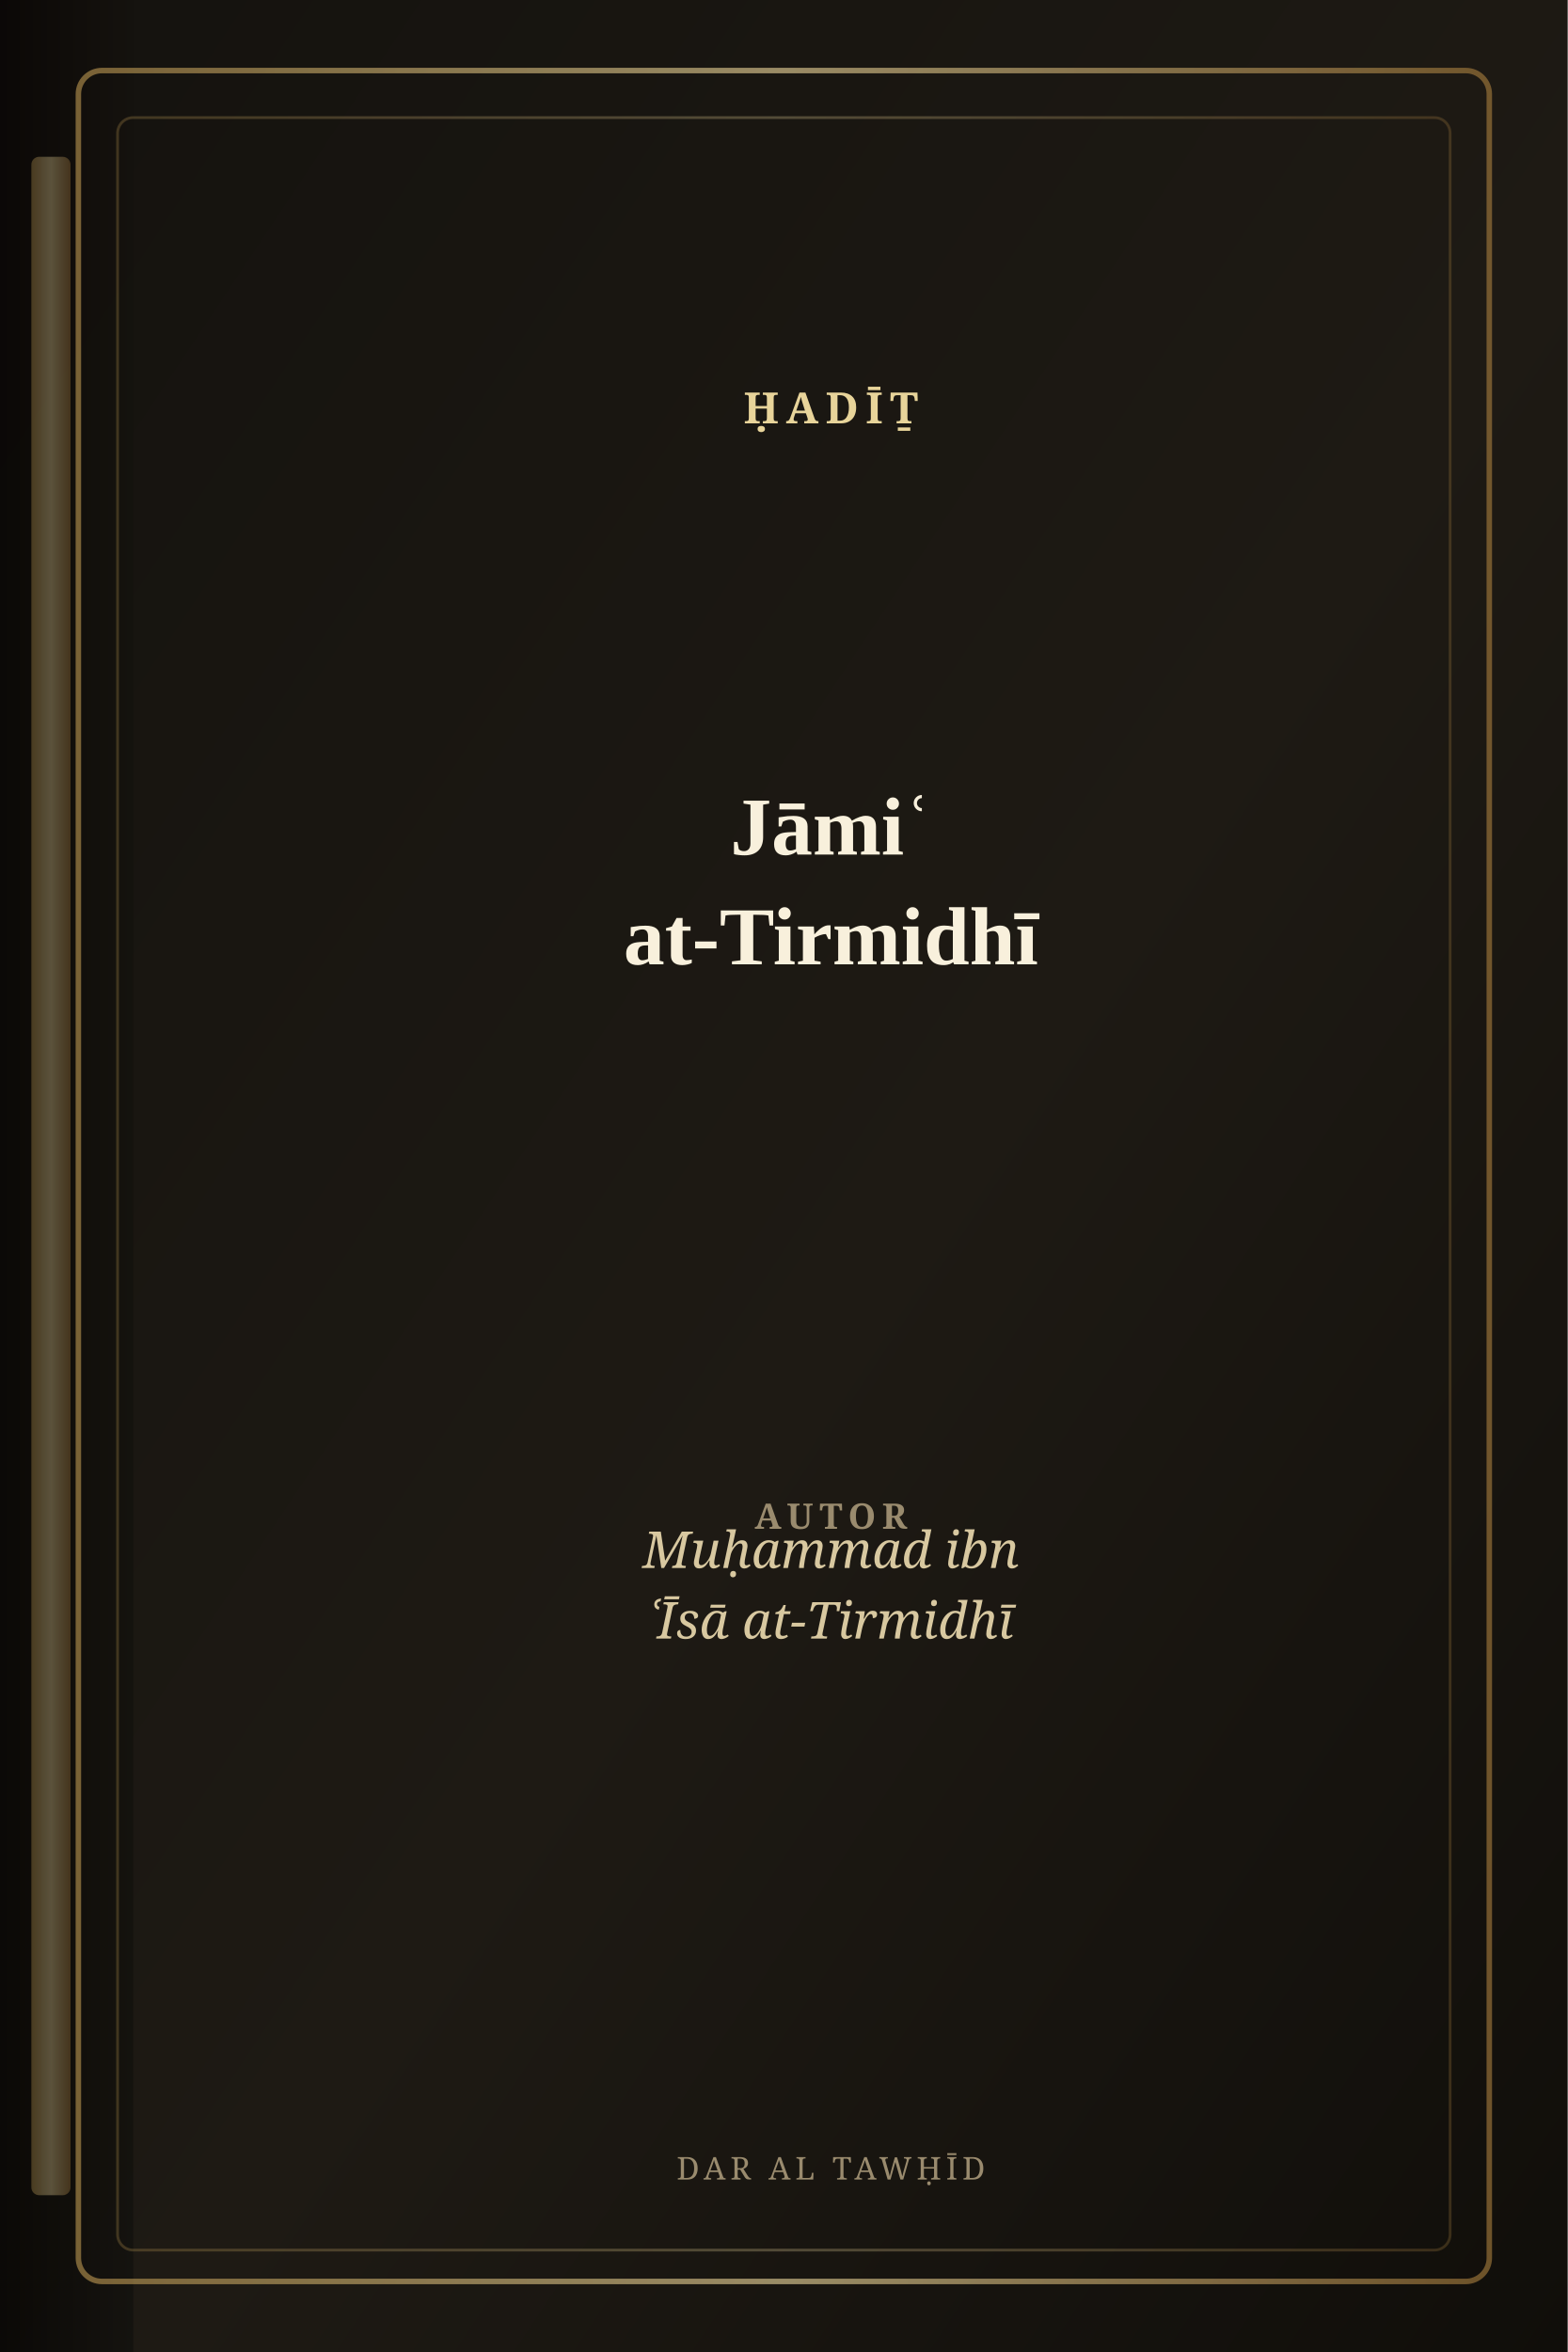
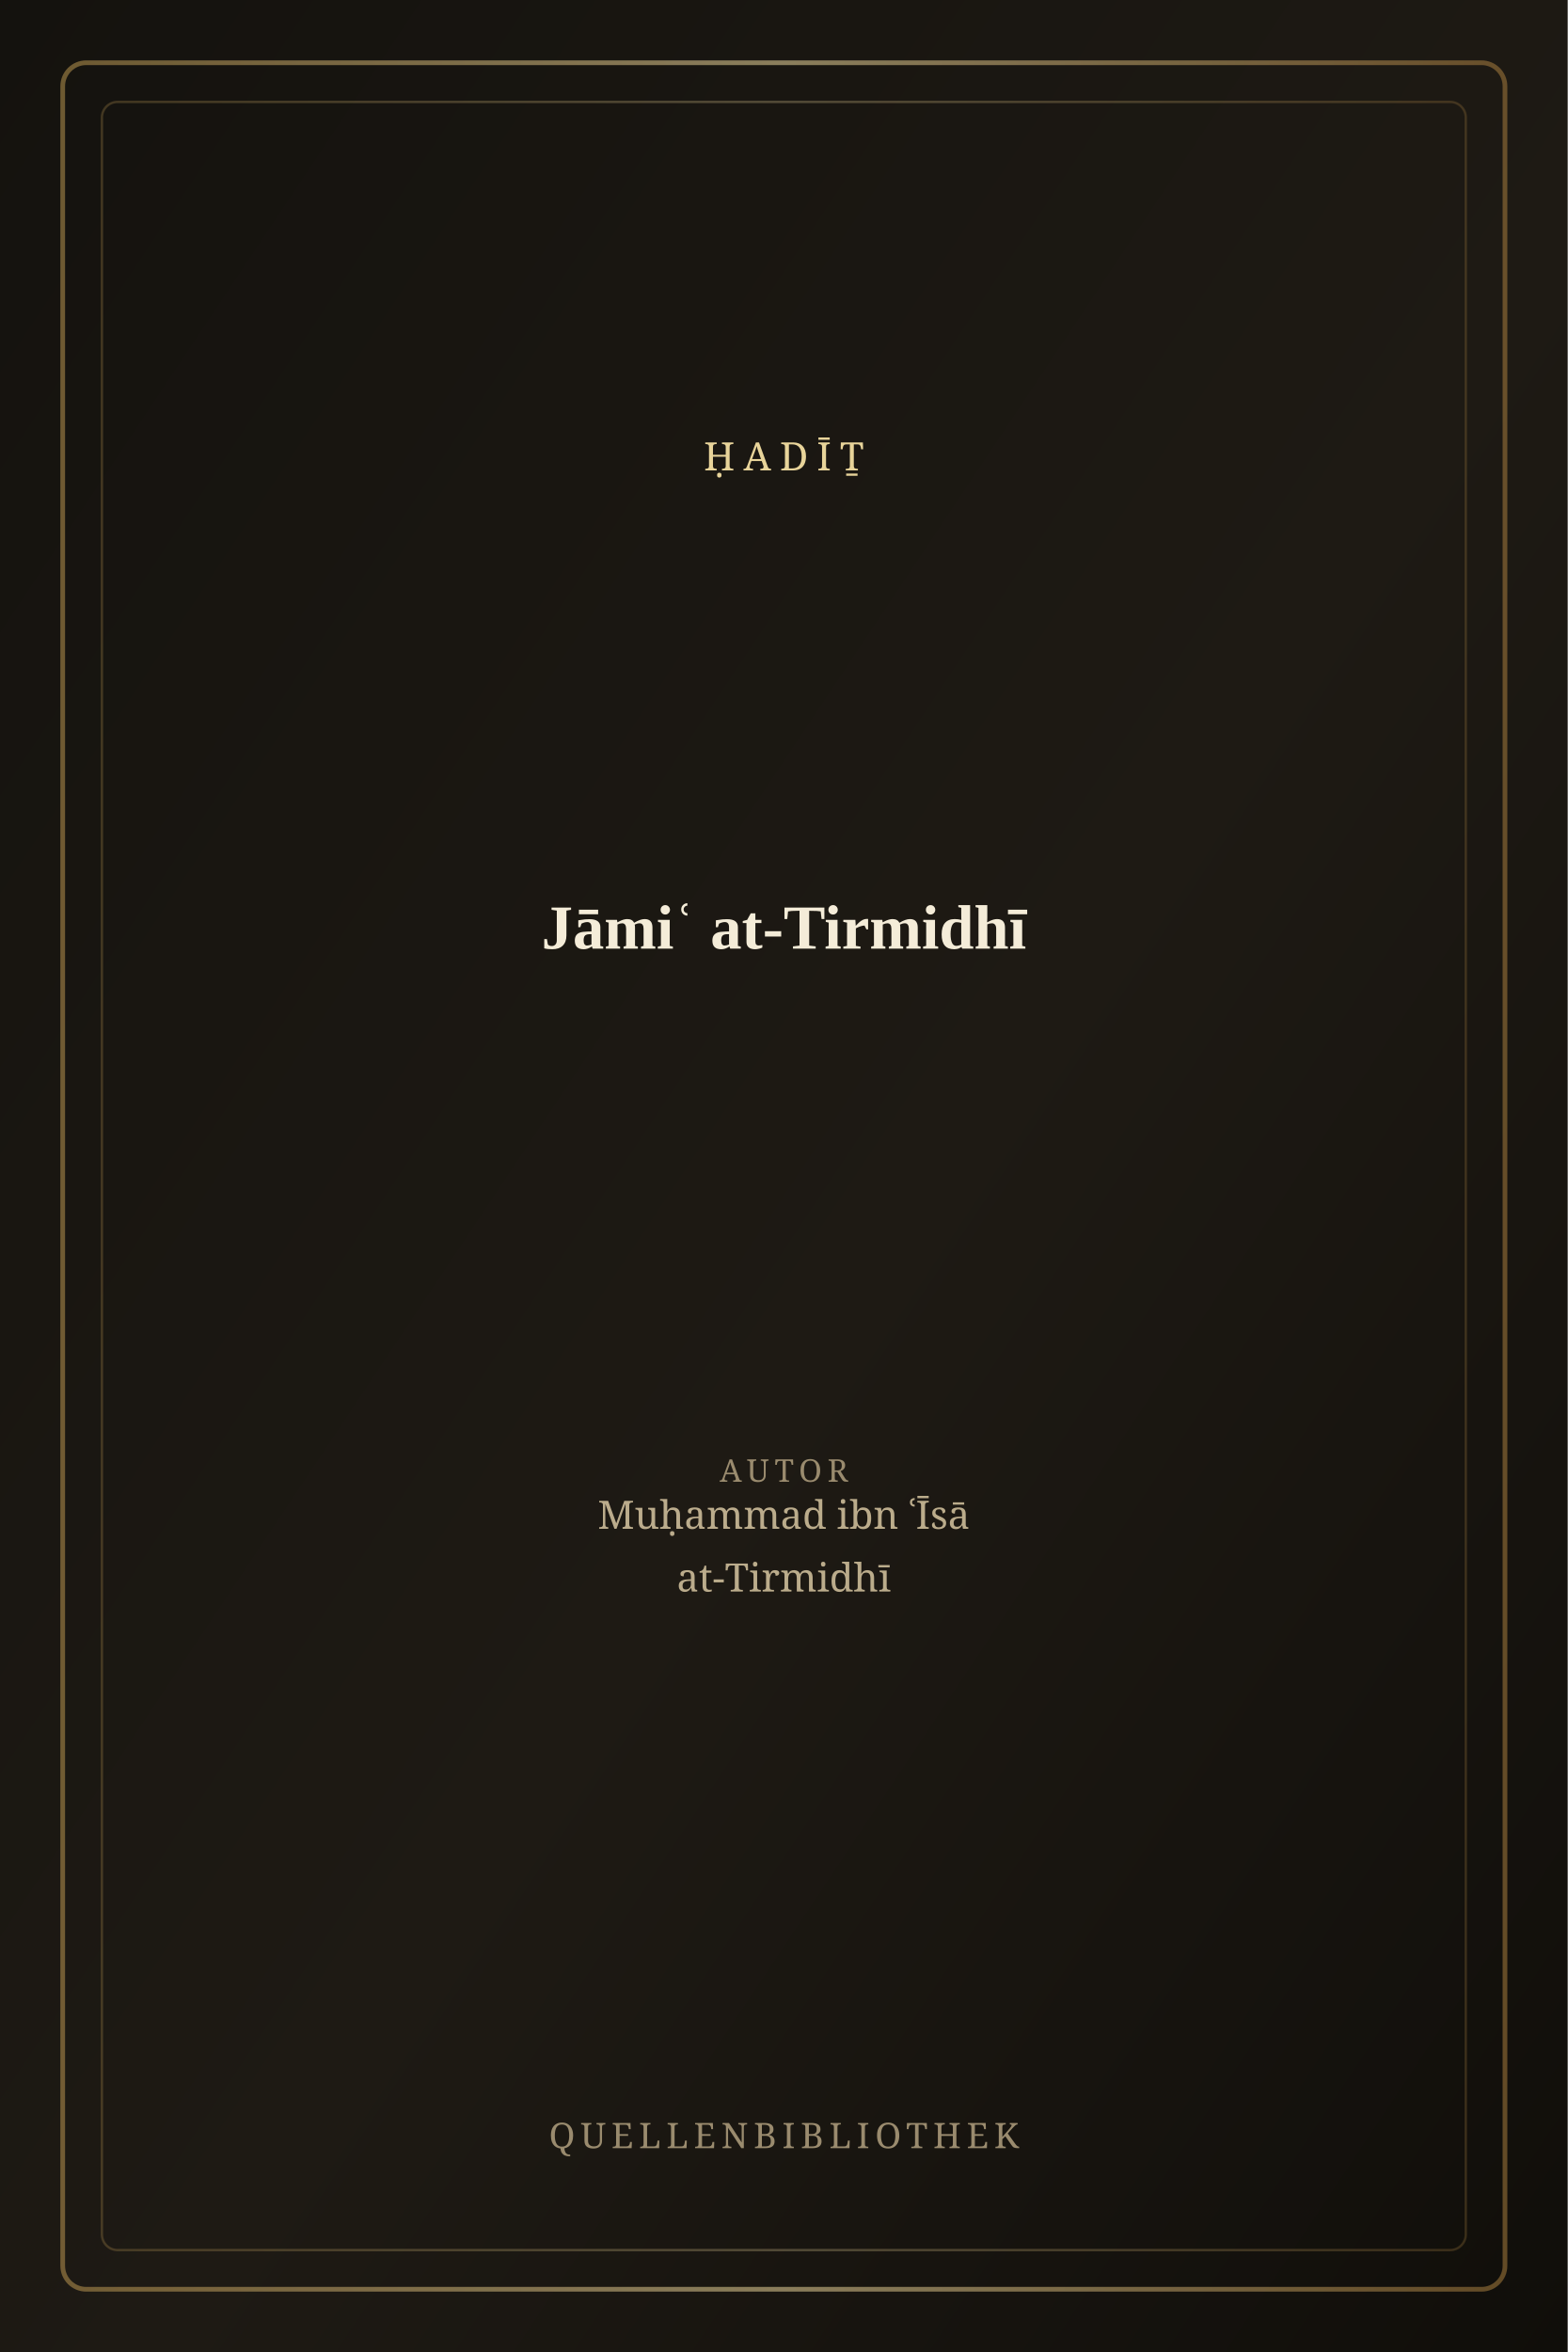
<svg xmlns="http://www.w3.org/2000/svg" viewBox="0 0 400 600" role="img" aria-label="Buchcover: Jāmiʿ at-Tirmidhī">
  <defs>
    <linearGradient id="bg" x1="0%" y1="0%" x2="100%" y2="100%">
      <stop offset="0%" stop-color="#14120e" />
      <stop offset="55%" stop-color="#1e1a14" />
      <stop offset="100%" stop-color="#100e0a" />
    </linearGradient>
    <linearGradient id="gold" x1="0%" y1="0%" x2="100%" y2="0%">
      <stop offset="0%" stop-color="#b8944f" />
      <stop offset="50%" stop-color="#e8d49a" />
      <stop offset="100%" stop-color="#a67c3d" />
    </linearGradient>
-     <linearGradient id="spine" x1="0%" y1="0%" x2="100%" y2="0%">
-       <stop offset="0%" stop-color="#0a0806" />
-       <stop offset="100%" stop-color="#14120e" />
-     </linearGradient>
  </defs>
  <rect width="400" height="600" fill="url(#bg)" />
-   <rect x="0" y="0" width="34" height="600" fill="url(#spine)" opacity="0.92" />
-   <rect x="8" y="40" width="10" height="520" rx="2" fill="url(#gold)" opacity="0.35" />
-   <rect x="20" y="18" width="360" height="564" rx="6" fill="none" stroke="url(#gold)" stroke-width="1.4" opacity="0.62" />
-   <rect x="30" y="30" width="340" height="544" rx="4" fill="none" stroke="url(#gold)" stroke-width="0.7" opacity="0.28" />
-   <text x="212" y="108" text-anchor="middle" fill="#e8d49a" font-family="Georgia,serif" font-size="11" font-weight="700" letter-spacing="1.8">ḤADĪṮ</text>
-   <line x1="78" y1="124" x2="346" y2="124" stroke="url(#gold)" stroke-width="0.9" opacity="0.48" />
-   <text x="212" y="218" text-anchor="middle" fill="#f8f0dc" font-family="Georgia,'Times New Roman',serif" font-size="21" font-weight="700">Jāmiʿ</text>
-   <text x="212" y="246" text-anchor="middle" fill="#f8f0dc" font-family="Georgia,'Times New Roman',serif" font-size="21" font-weight="700">at-Tirmidhī</text>
-   <line x1="78" y1="372" x2="346" y2="372" stroke="url(#gold)" stroke-width="0.7" opacity="0.38" />
-   <text x="212" y="390" text-anchor="middle" fill="#9a8b6e" font-family="Georgia,serif" font-size="9" font-weight="700" letter-spacing="1.6">AUTOR</text>
-   <text x="212" y="400" text-anchor="middle" fill="#d8c8a0" font-family="Georgia,serif" font-size="13" font-style="italic">Muḥammad ibn</text>
-   <text x="212" y="418" text-anchor="middle" fill="#d8c8a0" font-family="Georgia,serif" font-size="13" font-style="italic">ʿĪsā at-Tirmidhī</text>
-   <text x="212" y="556" text-anchor="middle" fill="#9a8b6e" font-family="Georgia,serif" font-size="8" letter-spacing="1.2">DAR AL TAWḤĪD</text>
+   <rect x="16" y="16" width="368" height="568" rx="6" fill="none" stroke="url(#gold)" stroke-width="1.2" opacity="0.55" />
+   <rect x="26" y="26" width="348" height="548" rx="4" fill="none" stroke="url(#gold)" stroke-width="0.6" opacity="0.28" />
+   <text x="200" y="120" text-anchor="middle" fill="#e8d49a" font-family="Georgia,serif" font-size="10" letter-spacing="2.2">ḤADĪṮ</text>
+   <line x1="90" y1="136" x2="310" y2="136" stroke="url(#gold)" stroke-width="0.8" opacity="0.45" />
+   <text x="200" y="242" text-anchor="middle" fill="#f4ecd8" font-family="Georgia,'Times New Roman',serif" font-size="16" font-weight="600">Jāmiʿ at-Tirmidhī</text>
+   <line x1="90" y1="360" x2="310" y2="360" stroke="url(#gold)" stroke-width="0.6" opacity="0.35" />
+   <text x="200" y="378" text-anchor="middle" fill="#9a8b6e" font-family="Georgia,serif" font-size="8" letter-spacing="1.4">AUTOR</text>
+   <text x="200" y="390" text-anchor="middle" fill="#c9b896" font-family="Georgia,serif" font-size="10" opacity="0.92">Muḥammad ibn ʿĪsā</text>
+   <text x="200" y="406" text-anchor="middle" fill="#c9b896" font-family="Georgia,serif" font-size="10" opacity="0.92">at-Tirmidhī</text>
+   <text x="200" y="548" text-anchor="middle" fill="#9a8b6e" font-family="Georgia,serif" font-size="9" letter-spacing="1.4">QUELLENBIBLIOTHEK</text>
</svg>
